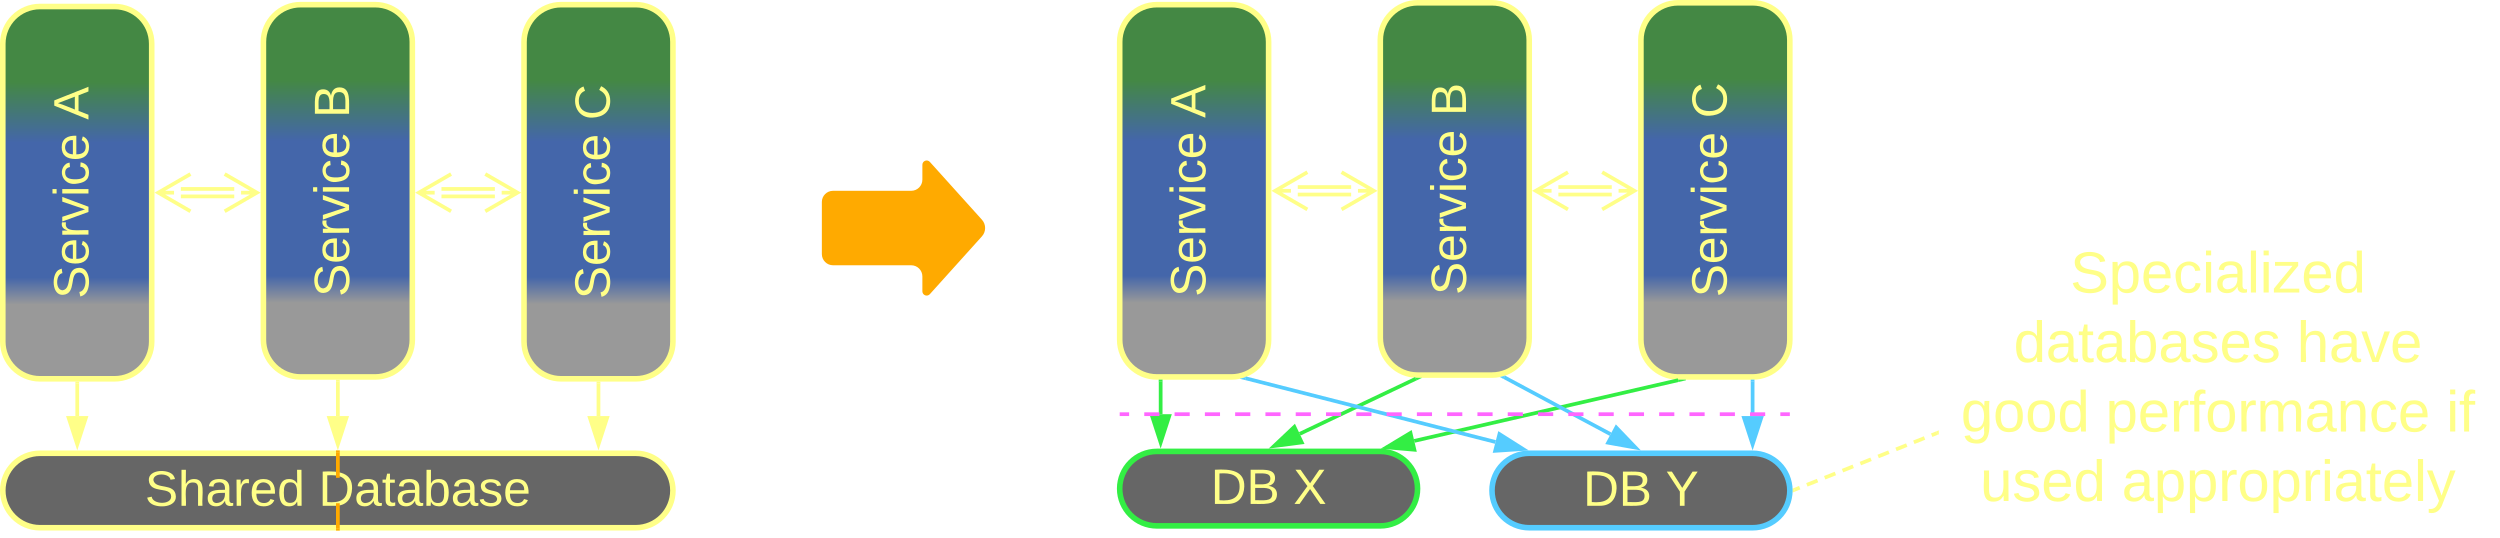
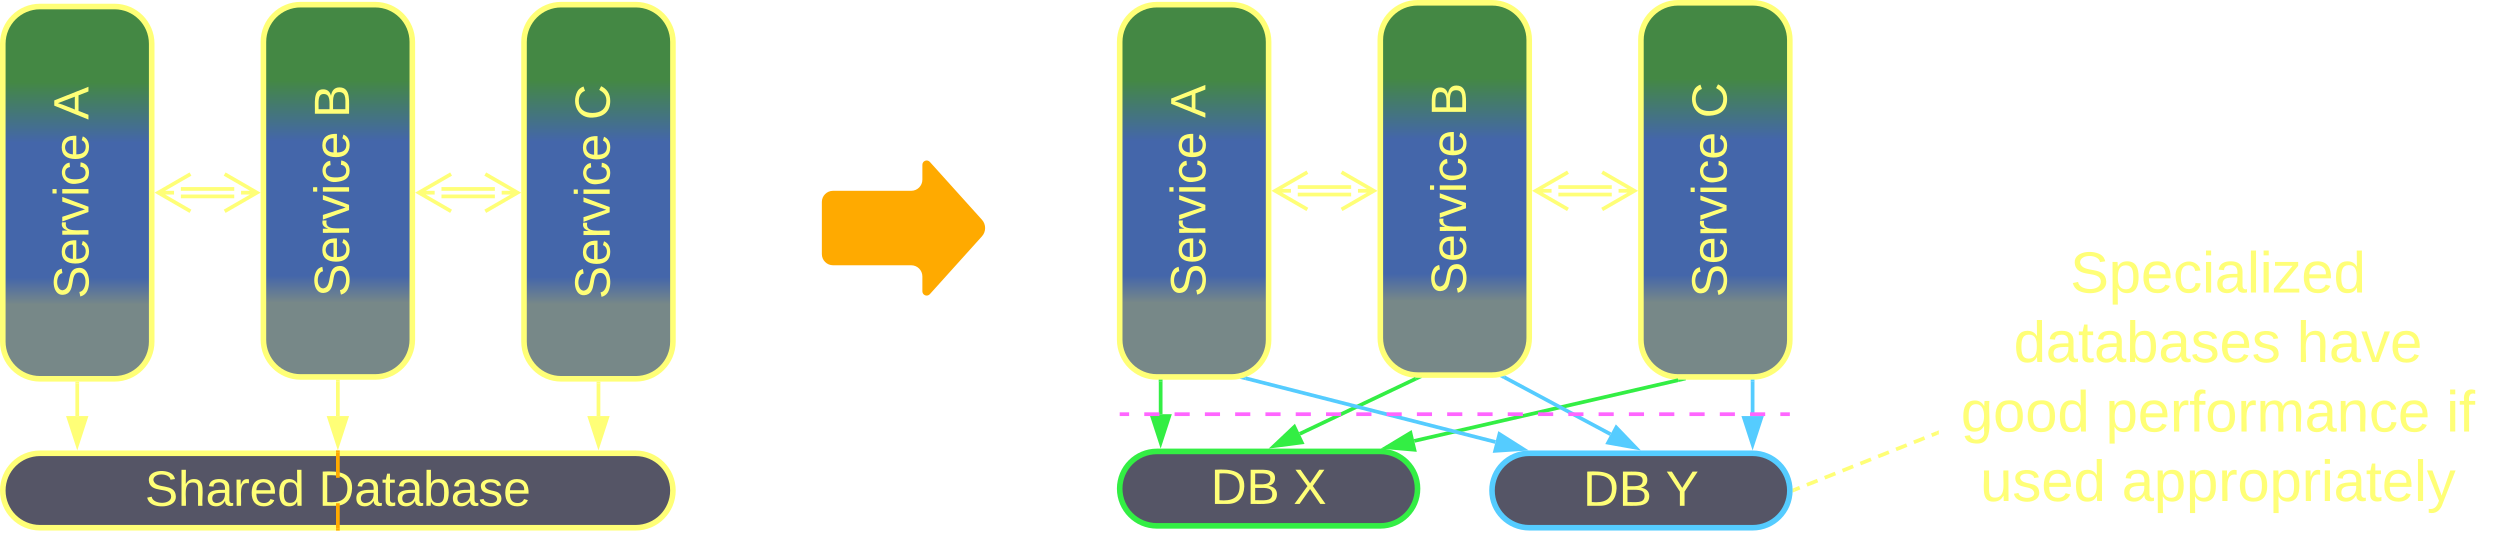
<svg xmlns="http://www.w3.org/2000/svg" xmlns:ns1="lucid" xmlns:xlink="http://www.w3.org/1999/xlink" width="1343" height="289">
  <g transform="translate(-158.5 -557.5)" ns1:page-tab-id="0_0">
    <path d="M600 666a6 6 0 0 1 6-6h42a6 6 0 0 0 6-6v-8a2.3 2.3 0 0 1 4-1.54l28 31.08a6.67 6.67 0 0 1 0 8.92l-28 31.08a2.3 2.3 0 0 1-4-1.54v-8a6 6 0 0 0-6-6h-42a6 6 0 0 1-6-6z" fill="#fa0" />
-     <path d="M1200 686a6 6 0 0 1 6-6h288a6 6 0 0 1 6 6v149a6 6 0 0 1-6 6h-288a6 6 0 0 1-6-6z" stroke="#ff8" stroke-opacity="0" stroke-width="3" fill="#999" fill-opacity="0" />
+     <path d="M1200 686a6 6 0 0 1 6-6h288a6 6 0 0 1 6 6v149a6 6 0 0 1-6 6h-288a6 6 0 0 1-6-6z" stroke="#ff7" stroke-opacity="0" stroke-width="3" fill="#788" fill-opacity="0" />
    <use xlink:href="#a" transform="matrix(1,0,0,1,1205,685) translate(65.62346 29.63889)" />
    <use xlink:href="#b" transform="matrix(1,0,0,1,1205,685) translate(35.24691 66.97222)" />
    <use xlink:href="#c" transform="matrix(1,0,0,1,1205,685) translate(187.3457 66.97222)" />
    <use xlink:href="#d" transform="matrix(1,0,0,1,1205,685) translate(6.901235 104.3056)" />
    <use xlink:href="#e" transform="matrix(1,0,0,1,1205,685) translate(84.67901 104.3056)" />
    <use xlink:href="#f" transform="matrix(1,0,0,1,1205,685) translate(267.6296 104.3056)" />
    <use xlink:href="#g" transform="matrix(1,0,0,1,1205,685) translate(17.2716 141.6389)" />
    <use xlink:href="#h" transform="matrix(1,0,0,1,1205,685) translate(93.32099 141.6389)" />
-     <path d="M760 580a20 20 0 0 1 20-20h40a20 20 0 0 1 20 20v160a20 20 0 0 1-20 20h-40a20 20 0 0 1-20-20z" stroke="#ff8" stroke-width="3" fill="url(#i)" />
+     <path d="M760 580a20 20 0 0 1 20-20h40a20 20 0 0 1 20 20v160a20 20 0 0 1-20 20h-40a20 20 0 0 1-20-20z" stroke="#ff7" stroke-width="3" fill="url(#i)" />
    <use xlink:href="#j" transform="matrix(-1.8369701987210297e-16,-1,1,-1.8369701987210297e-16,765,755) translate(38.03704 41.02083)" />
    <use xlink:href="#k" transform="matrix(-1.8369701987210297e-16,-1,1,-1.8369701987210297e-16,765,755) translate(134.1852 41.02083)" />
-     <path d="M900 579a20 20 0 0 1 20-20h40a20 20 0 0 1 20 20v160a20 20 0 0 1-20 20h-40a20 20 0 0 1-20-20z" stroke="#ff8" stroke-width="3" fill="url(#l)" />
+     <path d="M900 579a20 20 0 0 1 20-20h40a20 20 0 0 1 20 20v160a20 20 0 0 1-20 20h-40a20 20 0 0 1-20-20z" stroke="#ff7" stroke-width="3" fill="url(#l)" />
    <use xlink:href="#j" transform="matrix(-1.8369701987210297e-16,-1,1,-1.8369701987210297e-16,905,754) translate(38.03704 41.02083)" />
    <use xlink:href="#m" transform="matrix(-1.8369701987210297e-16,-1,1,-1.8369701987210297e-16,905,754) translate(134.1852 41.02083)" />
-     <path d="M1040 579a20 20 0 0 1 20-20h40a20 20 0 0 1 20 20v161a20 20 0 0 1-20 20h-40a20 20 0 0 1-20-20z" stroke="#ff8" stroke-width="3" fill="url(#n)" />
+     <path d="M1040 579a20 20 0 0 1 20-20h40a20 20 0 0 1 20 20v161a20 20 0 0 1-20 20h-40a20 20 0 0 1-20-20z" stroke="#ff7" stroke-width="3" fill="url(#n)" />
    <use xlink:href="#j" transform="matrix(-1.8369701987210297e-16,-1,1,-1.8369701987210297e-16,1045,755) translate(37.83333 41.02083)" />
    <use xlink:href="#o" transform="matrix(-1.8369701987210297e-16,-1,1,-1.8369701987210297e-16,1045,755) translate(133.9815 41.02083)" />
    <path d="M782 780v-17.5" stroke="#3e4" stroke-width="2" fill="none" />
    <path d="M782 795.26L777.37 781h9.26z" stroke="#3e4" stroke-width="2" fill="#3e4" />
    <path d="M782.98 762.53H781v-1.03H783z" stroke="#3e4" stroke-width=".05" fill="#3e4" />
    <path d="M919.1 760.93l-62.4 29.63" stroke="#3e4" stroke-width="2" fill="none" />
    <path d="M919.94 760.5h2.33l-2.78 1.32-.68-1.4z" stroke="#3e4" stroke-width=".05" fill="#3e4" />
    <path d="M842.92 797.1l10.9-10.3 3.98 8.38z" stroke="#3e4" stroke-width="2" fill="#3e4" />
    <path d="M1060.03 761.72l-141.8 32.64" stroke="#3e4" stroke-width="2" fill="none" />
    <path d="M1064.14 761.78l-3.92.9-.27-1.18h4.13z" stroke="#3e4" stroke-width=".05" fill="#3e4" />
    <path d="M903.35 797.8l12.86-7.73 2.1 9.03z" stroke="#3e4" stroke-width="2" fill="#3e4" />
-     <path d="M1122.43 820.63l2.88-1.14m3.84-1.54l5.75-2.28m3.82-1.53l5.75-2.28m3.83-1.53l5.75-2.3m3.83-1.5l5.75-2.3m3.83-1.52l5.75-2.3m3.84-1.5l5.75-2.3m3.82-1.52l5.75-2.3m3.83-1.5l2.87-1.16" stroke="#ff8" stroke-width="2" fill="none" />
-     <path d="M1122.82 821.53l-1.4.55.1-1.08-.1-1.02.68-.26zM1200 790.82l-.6.24-.7-1.8 1.3-.53z" stroke="#ff8" stroke-width=".05" fill="#ff8" />
-     <path d="M884.34 662h-28.68M884.34 658h-28.68M879.18 650l17.32 10-17.32 10m17.32-10H888M860.82 670l-17.32-10 17.32-10m-17.32 10h8.5M1024.34 662h-28.68M1024.34 658h-28.68M1019.18 650l17.32 10-17.32 10m17.32-10h-8.5M1000.82 670l-17.32-10 17.32-10m-17.32 10h8.5" stroke="#ff8" stroke-width="2" fill="none" />
-     <path d="M160 581a20 20 0 0 1 20-20h40a20 20 0 0 1 20 20v160a20 20 0 0 1-20 20h-40a20 20 0 0 1-20-20z" stroke="#ff8" stroke-width="3" fill="url(#p)" />
+     <path d="M1122.43 820.63l2.88-1.14m3.84-1.54l5.75-2.28m3.82-1.53l5.75-2.28m3.83-1.53l5.75-2.3m3.83-1.5l5.75-2.3m3.83-1.52l5.75-2.3m3.84-1.5l5.75-2.3m3.82-1.52l5.75-2.3m3.83-1.5l2.87-1.16" stroke="#ff7" stroke-width="2" fill="none" />
+     <path d="M1122.82 821.53l-1.4.55.1-1.08-.1-1.02.68-.26zM1200 790.82l-.6.24-.7-1.8 1.3-.53z" stroke="#ff7" stroke-width=".05" fill="#ff7" />
+     <path d="M884.34 662h-28.68M884.34 658h-28.68M879.18 650l17.32 10-17.32 10m17.32-10H888M860.82 670l-17.32-10 17.32-10m-17.32 10h8.5M1024.34 662h-28.68M1024.34 658h-28.68M1019.18 650l17.32 10-17.32 10m17.32-10h-8.5M1000.82 670l-17.32-10 17.32-10m-17.32 10h8.5" stroke="#ff7" stroke-width="2" fill="none" />
+     <path d="M160 581a20 20 0 0 1 20-20h40a20 20 0 0 1 20 20v160a20 20 0 0 1-20 20h-40a20 20 0 0 1-20-20z" stroke="#ff7" stroke-width="3" fill="url(#p)" />
    <use xlink:href="#j" transform="matrix(-1.8369701987210297e-16,-1,1,-1.8369701987210297e-16,165,756) translate(38.03704 41.02083)" />
    <use xlink:href="#k" transform="matrix(-1.8369701987210297e-16,-1,1,-1.8369701987210297e-16,165,756) translate(134.1852 41.02083)" />
-     <path d="M300 580a20 20 0 0 1 20-20h40a20 20 0 0 1 20 20v160a20 20 0 0 1-20 20h-40a20 20 0 0 1-20-20z" stroke="#ff8" stroke-width="3" fill="url(#q)" />
+     <path d="M300 580a20 20 0 0 1 20-20h40a20 20 0 0 1 20 20v160a20 20 0 0 1-20 20h-40a20 20 0 0 1-20-20z" stroke="#ff7" stroke-width="3" fill="url(#q)" />
    <use xlink:href="#j" transform="matrix(-1.8369701987210297e-16,-1,1,-1.8369701987210297e-16,305,755) translate(38.03704 41.02083)" />
    <use xlink:href="#m" transform="matrix(-1.8369701987210297e-16,-1,1,-1.8369701987210297e-16,305,755) translate(134.1852 41.02083)" />
-     <path d="M440 580a20 20 0 0 1 20-20h40a20 20 0 0 1 20 20v161a20 20 0 0 1-20 20h-40a20 20 0 0 1-20-20z" stroke="#ff8" stroke-width="3" fill="url(#r)" />
+     <path d="M440 580a20 20 0 0 1 20-20h40a20 20 0 0 1 20 20v161a20 20 0 0 1-20 20h-40a20 20 0 0 1-20-20z" stroke="#ff7" stroke-width="3" fill="url(#r)" />
    <use xlink:href="#j" transform="matrix(-1.8369701987210297e-16,-1,1,-1.8369701987210297e-16,445,756) translate(37.83333 41.02083)" />
    <use xlink:href="#o" transform="matrix(-1.8369701987210297e-16,-1,1,-1.8369701987210297e-16,445,756) translate(133.9815 41.02083)" />
-     <path d="M200 781v-17.5" stroke="#ff8" stroke-width="2" fill="none" />
-     <path d="M200 796.26L195.36 782h9.27z" stroke="#ff8" stroke-width="2" fill="#ff8" />
-     <path d="M200.97 763.53h-1.94v-1.03h1.94z" stroke="#ff8" stroke-width=".05" fill="#ff8" />
-     <path d="M340 762.5V781" stroke="#ff8" stroke-width="2" fill="none" />
-     <path d="M340.98 762.53h-1.96v-1.03h1.96z" stroke="#ff8" stroke-width=".05" fill="#ff8" />
-     <path d="M340 796.26L335.37 782h9.26z" stroke="#ff8" stroke-width="2" fill="#ff8" />
-     <path d="M160 821a20 20 0 0 1 20-20h320a20 20 0 0 1 20 20 20 20 0 0 1-20 20H180a20 20 0 0 1-20-20z" stroke="#ff8" stroke-width="3" fill="#666" />
+     <path d="M200 781v-17.5" stroke="#ff7" stroke-width="2" fill="none" />
+     <path d="M200 796.26L195.36 782h9.27z" stroke="#ff7" stroke-width="2" fill="#ff7" />
+     <path d="M200.97 763.53h-1.94v-1.03h1.94z" stroke="#ff7" stroke-width=".05" fill="#ff7" />
+     <path d="M340 762.5V781" stroke="#ff7" stroke-width="2" fill="none" />
+     <path d="M340.98 762.53h-1.96v-1.03h1.96z" stroke="#ff7" stroke-width=".05" fill="#ff7" />
+     <path d="M340 796.26L335.37 782h9.26z" stroke="#ff7" stroke-width="2" fill="#ff7" />
+     <path d="M160 821a20 20 0 0 1 20-20h320a20 20 0 0 1 20 20 20 20 0 0 1-20 20H180a20 20 0 0 1-20-20z" stroke="#ff7" stroke-width="3" fill="#556" />
    <use xlink:href="#s" transform="matrix(1,0,0,1,165,806) translate(71.37537 23.20833)" />
    <use xlink:href="#t" transform="matrix(1,0,0,1,165,806) translate(164.6346 23.20833)" />
-     <path d="M480 763.5V781" stroke="#ff8" stroke-width="2" fill="none" />
-     <path d="M480.98 763.53h-1.96v-1.03h1.96z" stroke="#ff8" stroke-width=".05" fill="#ff8" />
-     <path d="M480 796.26L475.37 782h9.26z" stroke="#ff8" stroke-width="2" fill="#ff8" />
-     <path d="M284.34 663h-28.68M284.34 659h-28.68M279.18 651l17.32 10-17.32 10m17.32-10H288M260.82 671l-17.32-10 17.32-10m-17.32 10h8.5M424.34 663h-28.68M424.34 659h-28.68M419.18 651l17.32 10-17.32 10m17.32-10H428M400.82 671l-17.32-10 17.32-10m-17.32 10h8.5" stroke="#ff8" stroke-width="2" fill="none" />
+     <path d="M480 763.5V781" stroke="#ff7" stroke-width="2" fill="none" />
+     <path d="M480.98 763.53h-1.96v-1.03h1.96z" stroke="#ff7" stroke-width=".05" fill="#ff7" />
+     <path d="M480 796.26L475.37 782h9.26z" stroke="#ff7" stroke-width="2" fill="#ff7" />
+     <path d="M284.34 663h-28.68M284.34 659h-28.68M279.18 651l17.32 10-17.32 10m17.32-10H288M260.82 671l-17.32-10 17.32-10m-17.32 10h8.5M424.34 663h-28.68M424.34 659h-28.68M419.18 651l17.32 10-17.32 10m17.32-10H428M400.82 671l-17.32-10 17.32-10m-17.32 10h8.5" stroke="#ff7" stroke-width="2" fill="none" />
    <path d="M340 800.5v13.67m0 13.66v13.67" stroke="#fa0" stroke-width="2" fill="none" />
    <path d="M340.98 800.53h-1.96v-1.03h1.96zM340.98 842.5h-1.96v-1.03h1.96z" stroke="#fa0" stroke-width=".05" fill="#fa0" />
-     <path d="M760 820a20 20 0 0 1 20-20h120a20 20 0 0 1 20 20 20 20 0 0 1-20 20H780a20 20 0 0 1-20-20z" stroke="#3e4" stroke-width="3" fill="#666" />
+     <path d="M760 820a20 20 0 0 1 20-20h120a20 20 0 0 1 20 20 20 20 0 0 1-20 20H780a20 20 0 0 1-20-20z" stroke="#3e4" stroke-width="3" fill="#556" />
    <use xlink:href="#u" transform="matrix(1,0,0,1,765,805) translate(43.93093 23.20833)" />
    <use xlink:href="#v" transform="matrix(1,0,0,1,765,805) translate(88.3013 23.20833)" />
-     <path d="M960 821a20 20 0 0 1 20-20h120a20 20 0 0 1 20 20 20 20 0 0 1-20 20H980a20 20 0 0 1-20-20z" stroke="#5cf" stroke-width="3" fill="#666" />
+     <path d="M960 821a20 20 0 0 1 20-20h120a20 20 0 0 1 20 20 20 20 0 0 1-20 20H980a20 20 0 0 1-20-20z" stroke="#5cf" stroke-width="3" fill="#556" />
    <g>
      <use xlink:href="#u" transform="matrix(1,0,0,1,965,806) translate(43.93093 23.20833)" />
      <use xlink:href="#w" transform="matrix(1,0,0,1,965,806) translate(88.3013 23.20833)" />
    </g>
    <path d="M1100 781v-18.5" stroke="#5cf" stroke-width="2" fill="none" />
    <path d="M1100 796.26l-4.63-14.26h9.27z" stroke="#5cf" stroke-width="2" fill="#5cf" />
    <path d="M1100.97 762.53h-1.94v-1.03h1.03l.9-.07z" stroke="#5cf" stroke-width=".05" fill="#5cf" />
    <path d="M1023.7 790.76l-57.13-30.6" stroke="#5cf" stroke-width="2" fill="none" />
    <path d="M1037.15 797.97l-14.77-2.65 4.38-8.17z" stroke="#5cf" stroke-width="2" fill="#5cf" />
    <path d="M967.05 759.3l-.92 1.73-1.87-1 2.38-.58.38-.16z" stroke="#5cf" stroke-width=".05" fill="#5cf" />
    <path d="M961.88 794.94L827.6 760.7" stroke="#5cf" stroke-width="2" fill="none" />
    <path d="M976.67 798.7l-14.97.98 2.3-9z" stroke="#5cf" stroke-width="2" fill="#5cf" />
    <path d="M827.4 761.65l-2.8-.7 2.04-.5 1.2-.5z" stroke="#5cf" stroke-width=".05" fill="#5cf" />
    <path d="M761 780h4.07m8.13 0h8.14m8.14 0h8.13m8.15 0h8.14m8.12 0h8.14m8.13 0h8.13m8.14 0h8.13m8.14 0h8.14m8.13 0h8.15m8.14 0h8.12m8.14 0h8.13m8.13 0h8.14m8.13 0h8.14m8.14 0h8.13m8.15 0h8.14m8.12 0h8.14m8.13 0h8.13m8.14 0h8.13m8.14 0h8.14m8.13 0h8.15m8.14 0h8.12m8.14 0h8.13m8.13 0h4.07M761.03 780H760M1118.97 780h1.03" stroke="#f6f" stroke-width="2" fill="none" />
    <defs>
-       <path d="M185-189c-5-48-123-54-124 2 14 75 158 14 163 119 3 78-121 87-175 55-17-10-28-26-33-46l33-7c5 56 141 63 141-1 0-78-155-14-162-118-5-82 145-84 179-34 5 7 8 16 11 25" id="x" fill="#ff8" />
-       <path d="M115-194c55 1 70 41 70 98S169 2 115 4C84 4 66-9 55-30l1 105H24l-1-265h31l2 30c10-21 28-34 59-34zm-8 174c40 0 45-34 45-75s-6-73-45-74c-42 0-51 32-51 76 0 43 10 73 51 73" id="y" fill="#ff8" />
-       <path d="M100-194c63 0 86 42 84 106H49c0 40 14 67 53 68 26 1 43-12 49-29l28 8c-11 28-37 45-77 45C44 4 14-33 15-96c1-61 26-98 85-98zm52 81c6-60-76-77-97-28-3 7-6 17-6 28h103" id="z" fill="#ff8" />
-       <path d="M96-169c-40 0-48 33-48 73s9 75 48 75c24 0 41-14 43-38l32 2c-6 37-31 61-74 61-59 0-76-41-82-99-10-93 101-131 147-64 4 7 5 14 7 22l-32 3c-4-21-16-35-41-35" id="A" fill="#ff8" />
-       <path d="M24-231v-30h32v30H24zM24 0v-190h32V0H24" id="B" fill="#ff8" />
-       <path d="M141-36C126-15 110 5 73 4 37 3 15-17 15-53c-1-64 63-63 125-63 3-35-9-54-41-54-24 1-41 7-42 31l-33-3c5-37 33-52 76-52 45 0 72 20 72 64v82c-1 20 7 32 28 27v20c-31 9-61-2-59-35zM48-53c0 20 12 33 32 33 41-3 63-29 60-74-43 2-92-5-92 41" id="C" fill="#ff8" />
-       <path d="M24 0v-261h32V0H24" id="D" fill="#ff8" />
-       <path d="M9 0v-24l116-142H16v-24h144v24L44-24h123V0H9" id="E" fill="#ff8" />
-       <path d="M85-194c31 0 48 13 60 33l-1-100h32l1 261h-30c-2-10 0-23-3-31C134-8 116 4 85 4 32 4 16-35 15-94c0-66 23-100 70-100zm9 24c-40 0-46 34-46 75 0 40 6 74 45 74 42 0 51-32 51-76 0-42-9-74-50-73" id="F" fill="#ff8" />
+       <path d="M185-189c-5-48-123-54-124 2 14 75 158 14 163 119 3 78-121 87-175 55-17-10-28-26-33-46l33-7c5 56 141 63 141-1 0-78-155-14-162-118-5-82 145-84 179-34 5 7 8 16 11 25" id="x" fill="#ff7" />
+       <path d="M115-194c55 1 70 41 70 98S169 2 115 4C84 4 66-9 55-30l1 105H24l-1-265h31l2 30c10-21 28-34 59-34zm-8 174c40 0 45-34 45-75s-6-73-45-74c-42 0-51 32-51 76 0 43 10 73 51 73" id="y" fill="#ff7" />
+       <path d="M100-194c63 0 86 42 84 106H49c0 40 14 67 53 68 26 1 43-12 49-29l28 8c-11 28-37 45-77 45C44 4 14-33 15-96c1-61 26-98 85-98zm52 81c6-60-76-77-97-28-3 7-6 17-6 28h103" id="z" fill="#ff7" />
+       <path d="M96-169c-40 0-48 33-48 73s9 75 48 75c24 0 41-14 43-38l32 2c-6 37-31 61-74 61-59 0-76-41-82-99-10-93 101-131 147-64 4 7 5 14 7 22l-32 3c-4-21-16-35-41-35" id="A" fill="#ff7" />
+       <path d="M24-231v-30h32v30H24zM24 0v-190h32V0H24" id="B" fill="#ff7" />
+       <path d="M141-36C126-15 110 5 73 4 37 3 15-17 15-53c-1-64 63-63 125-63 3-35-9-54-41-54-24 1-41 7-42 31l-33-3c5-37 33-52 76-52 45 0 72 20 72 64v82c-1 20 7 32 28 27v20c-31 9-61-2-59-35zM48-53c0 20 12 33 32 33 41-3 63-29 60-74-43 2-92-5-92 41" id="C" fill="#ff7" />
+       <path d="M24 0v-261h32V0H24" id="D" fill="#ff7" />
+       <path d="M9 0v-24l116-142H16v-24h144v24L44-24h123V0H9" id="E" fill="#ff7" />
+       <path d="M85-194c31 0 48 13 60 33l-1-100h32l1 261h-30c-2-10 0-23-3-31C134-8 116 4 85 4 32 4 16-35 15-94c0-66 23-100 70-100zm9 24c-40 0-46 34-46 75 0 40 6 74 45 74 42 0 51-32 51-76 0-42-9-74-50-73" id="F" fill="#ff7" />
      <g id="a">
        <use transform="matrix(0.08641975,0,0,0.08641975,0,0)" xlink:href="#x" />
        <use transform="matrix(0.08641975,0,0,0.08641975,20.74074,0)" xlink:href="#y" />
        <use transform="matrix(0.08641975,0,0,0.08641975,38.02469,0)" xlink:href="#z" />
        <use transform="matrix(0.08641975,0,0,0.08641975,55.30864,0)" xlink:href="#A" />
        <use transform="matrix(0.08641975,0,0,0.08641975,70.8642,0)" xlink:href="#B" />
        <use transform="matrix(0.08641975,0,0,0.08641975,77.69136,0)" xlink:href="#C" />
        <use transform="matrix(0.08641975,0,0,0.08641975,94.97531,0)" xlink:href="#D" />
        <use transform="matrix(0.08641975,0,0,0.08641975,101.8025,0)" xlink:href="#B" />
        <use transform="matrix(0.08641975,0,0,0.08641975,108.6296,0)" xlink:href="#E" />
        <use transform="matrix(0.08641975,0,0,0.08641975,124.1852,0)" xlink:href="#z" />
        <use transform="matrix(0.08641975,0,0,0.08641975,141.4691,0)" xlink:href="#F" />
      </g>
-       <path d="M59-47c-2 24 18 29 38 22v24C64 9 27 4 27-40v-127H5v-23h24l9-43h21v43h35v23H59v120" id="G" fill="#ff8" />
-       <path d="M115-194c53 0 69 39 70 98 0 66-23 100-70 100C84 3 66-7 56-30L54 0H23l1-261h32v101c10-23 28-34 59-34zm-8 174c40 0 45-34 45-75 0-40-5-75-45-74-42 0-51 32-51 76 0 43 10 73 51 73" id="H" fill="#ff8" />
-       <path d="M135-143c-3-34-86-38-87 0 15 53 115 12 119 90S17 21 10-45l28-5c4 36 97 45 98 0-10-56-113-15-118-90-4-57 82-63 122-42 12 7 21 19 24 35" id="I" fill="#ff8" />
+       <path d="M59-47c-2 24 18 29 38 22v24C64 9 27 4 27-40v-127H5v-23h24l9-43h21v43h35v23H59v120" id="G" fill="#ff7" />
+       <path d="M115-194c53 0 69 39 70 98 0 66-23 100-70 100C84 3 66-7 56-30L54 0H23l1-261h32v101c10-23 28-34 59-34zm-8 174c40 0 45-34 45-75 0-40-5-75-45-74-42 0-51 32-51 76 0 43 10 73 51 73" id="H" fill="#ff7" />
+       <path d="M135-143c-3-34-86-38-87 0 15 53 115 12 119 90S17 21 10-45l28-5c4 36 97 45 98 0-10-56-113-15-118-90-4-57 82-63 122-42 12 7 21 19 24 35" id="I" fill="#ff7" />
      <g id="b">
        <use transform="matrix(0.08641975,0,0,0.08641975,0,0)" xlink:href="#F" />
        <use transform="matrix(0.08641975,0,0,0.08641975,17.28395,0)" xlink:href="#C" />
        <use transform="matrix(0.08641975,0,0,0.08641975,34.5679,0)" xlink:href="#G" />
        <use transform="matrix(0.08641975,0,0,0.08641975,43.20988,0)" xlink:href="#C" />
        <use transform="matrix(0.08641975,0,0,0.08641975,60.49383,0)" xlink:href="#H" />
        <use transform="matrix(0.08641975,0,0,0.08641975,77.77778,0)" xlink:href="#C" />
        <use transform="matrix(0.08641975,0,0,0.08641975,95.06173,0)" xlink:href="#I" />
        <use transform="matrix(0.08641975,0,0,0.08641975,110.6173,0)" xlink:href="#z" />
        <use transform="matrix(0.08641975,0,0,0.08641975,127.9012,0)" xlink:href="#I" />
      </g>
-       <path d="M106-169C34-169 62-67 57 0H25v-261h32l-1 103c12-21 28-36 61-36 89 0 53 116 60 194h-32v-121c2-32-8-49-39-48" id="J" fill="#ff8" />
-       <path d="M108 0H70L1-190h34L89-25l56-165h34" id="K" fill="#ff8" />
+       <path d="M106-169C34-169 62-67 57 0H25v-261h32l-1 103c12-21 28-36 61-36 89 0 53 116 60 194h-32v-121c2-32-8-49-39-48" id="J" fill="#ff7" />
+       <path d="M108 0H70L1-190h34L89-25l56-165h34" id="K" fill="#ff7" />
      <g id="c">
        <use transform="matrix(0.08641975,0,0,0.08641975,0,0)" xlink:href="#J" />
        <use transform="matrix(0.08641975,0,0,0.08641975,17.28395,0)" xlink:href="#C" />
        <use transform="matrix(0.08641975,0,0,0.08641975,34.5679,0)" xlink:href="#K" />
        <use transform="matrix(0.08641975,0,0,0.08641975,50.12346,0)" xlink:href="#z" />
      </g>
-       <path d="M177-190C167-65 218 103 67 71c-23-6-38-20-44-43l32-5c15 47 100 32 89-28v-30C133-14 115 1 83 1 29 1 15-40 15-95c0-56 16-97 71-98 29-1 48 16 59 35 1-10 0-23 2-32h30zM94-22c36 0 50-32 50-73 0-42-14-75-50-75-39 0-46 34-46 75s6 73 46 73" id="L" fill="#ff8" />
-       <path d="M100-194c62-1 85 37 85 99 1 63-27 99-86 99S16-35 15-95c0-66 28-99 85-99zM99-20c44 1 53-31 53-75 0-43-8-75-51-75s-53 32-53 75 10 74 51 75" id="M" fill="#ff8" />
+       <path d="M177-190C167-65 218 103 67 71c-23-6-38-20-44-43l32-5c15 47 100 32 89-28v-30C133-14 115 1 83 1 29 1 15-40 15-95c0-56 16-97 71-98 29-1 48 16 59 35 1-10 0-23 2-32h30zM94-22c36 0 50-32 50-73 0-42-14-75-50-75-39 0-46 34-46 75s6 73 46 73" id="L" fill="#ff7" />
+       <path d="M100-194c62-1 85 37 85 99 1 63-27 99-86 99S16-35 15-95c0-66 28-99 85-99zM99-20c44 1 53-31 53-75 0-43-8-75-51-75s-53 32-53 75 10 74 51 75" id="M" fill="#ff7" />
      <g id="d">
        <use transform="matrix(0.08641975,0,0,0.08641975,0,0)" xlink:href="#L" />
        <use transform="matrix(0.08641975,0,0,0.08641975,17.28395,0)" xlink:href="#M" />
        <use transform="matrix(0.08641975,0,0,0.08641975,34.5679,0)" xlink:href="#M" />
        <use transform="matrix(0.08641975,0,0,0.08641975,51.85185,0)" xlink:href="#F" />
      </g>
-       <path d="M114-163C36-179 61-72 57 0H25l-1-190h30c1 12-1 29 2 39 6-27 23-49 58-41v29" id="N" fill="#ff8" />
-       <path d="M101-234c-31-9-42 10-38 44h38v23H63V0H32v-167H5v-23h27c-7-52 17-82 69-68v24" id="O" fill="#ff8" />
-       <path d="M210-169c-67 3-38 105-44 169h-31v-121c0-29-5-50-35-48C34-165 62-65 56 0H25l-1-190h30c1 10-1 24 2 32 10-44 99-50 107 0 11-21 27-35 58-36 85-2 47 119 55 194h-31v-121c0-29-5-49-35-48" id="P" fill="#ff8" />
-       <path d="M117-194c89-4 53 116 60 194h-32v-121c0-31-8-49-39-48C34-167 62-67 57 0H25l-1-190h30c1 10-1 24 2 32 11-22 29-35 61-36" id="Q" fill="#ff8" />
+       <path d="M114-163C36-179 61-72 57 0H25l-1-190h30c1 12-1 29 2 39 6-27 23-49 58-41v29" id="N" fill="#ff7" />
+       <path d="M101-234c-31-9-42 10-38 44h38v23H63V0H32v-167H5v-23h27c-7-52 17-82 69-68v24" id="O" fill="#ff7" />
+       <path d="M210-169c-67 3-38 105-44 169h-31v-121c0-29-5-50-35-48C34-165 62-65 56 0H25l-1-190h30c1 10-1 24 2 32 10-44 99-50 107 0 11-21 27-35 58-36 85-2 47 119 55 194h-31v-121c0-29-5-49-35-48" id="P" fill="#ff7" />
+       <path d="M117-194c89-4 53 116 60 194h-32v-121c0-31-8-49-39-48C34-167 62-67 57 0H25l-1-190h30c1 10-1 24 2 32 11-22 29-35 61-36" id="Q" fill="#ff7" />
      <g id="e">
        <use transform="matrix(0.08641975,0,0,0.08641975,0,0)" xlink:href="#y" />
        <use transform="matrix(0.08641975,0,0,0.08641975,17.28395,0)" xlink:href="#z" />
        <use transform="matrix(0.08641975,0,0,0.08641975,34.5679,0)" xlink:href="#N" />
        <use transform="matrix(0.08641975,0,0,0.08641975,44.85185,0)" xlink:href="#O" />
        <use transform="matrix(0.08641975,0,0,0.08641975,53.49383,0)" xlink:href="#M" />
        <use transform="matrix(0.08641975,0,0,0.08641975,70.77778,0)" xlink:href="#N" />
        <use transform="matrix(0.08641975,0,0,0.08641975,81.06173,0)" xlink:href="#P" />
        <use transform="matrix(0.08641975,0,0,0.08641975,106.9012,0)" xlink:href="#C" />
        <use transform="matrix(0.08641975,0,0,0.08641975,124.1852,0)" xlink:href="#Q" />
        <use transform="matrix(0.08641975,0,0,0.08641975,141.4691,0)" xlink:href="#A" />
        <use transform="matrix(0.08641975,0,0,0.08641975,157.0247,0)" xlink:href="#z" />
      </g>
      <g id="f">
        <use transform="matrix(0.08641975,0,0,0.08641975,0,0)" xlink:href="#B" />
        <use transform="matrix(0.08641975,0,0,0.08641975,6.82716,0)" xlink:href="#O" />
      </g>
-       <path d="M84 4C-5 8 30-112 23-190h32v120c0 31 7 50 39 49 72-2 45-101 50-169h31l1 190h-30c-1-10 1-25-2-33-11 22-28 36-60 37" id="R" fill="#ff8" />
+       <path d="M84 4C-5 8 30-112 23-190h32v120c0 31 7 50 39 49 72-2 45-101 50-169h31l1 190h-30c-1-10 1-25-2-33-11 22-28 36-60 37" id="R" fill="#ff7" />
      <g id="g">
        <use transform="matrix(0.08641975,0,0,0.08641975,0,0)" xlink:href="#R" />
        <use transform="matrix(0.08641975,0,0,0.08641975,17.28395,0)" xlink:href="#I" />
        <use transform="matrix(0.08641975,0,0,0.08641975,32.83951,0)" xlink:href="#z" />
        <use transform="matrix(0.08641975,0,0,0.08641975,50.12346,0)" xlink:href="#F" />
      </g>
-       <path d="M179-190L93 31C79 59 56 82 12 73V49c39 6 53-20 64-50L1-190h34L92-34l54-156h33" id="S" fill="#ff8" />
+       <path d="M179-190L93 31C79 59 56 82 12 73V49c39 6 53-20 64-50L1-190h34L92-34l54-156h33" id="S" fill="#ff7" />
      <g id="h">
        <use transform="matrix(0.08641975,0,0,0.08641975,0,0)" xlink:href="#C" />
        <use transform="matrix(0.08641975,0,0,0.08641975,17.28395,0)" xlink:href="#y" />
        <use transform="matrix(0.08641975,0,0,0.08641975,34.5679,0)" xlink:href="#y" />
        <use transform="matrix(0.08641975,0,0,0.08641975,51.85185,0)" xlink:href="#N" />
        <use transform="matrix(0.08641975,0,0,0.08641975,62.1358,0)" xlink:href="#M" />
        <use transform="matrix(0.08641975,0,0,0.08641975,79.41975,0)" xlink:href="#y" />
        <use transform="matrix(0.08641975,0,0,0.08641975,96.7037,0)" xlink:href="#N" />
        <use transform="matrix(0.08641975,0,0,0.08641975,106.9877,0)" xlink:href="#B" />
        <use transform="matrix(0.08641975,0,0,0.08641975,113.8148,0)" xlink:href="#C" />
        <use transform="matrix(0.08641975,0,0,0.08641975,131.0988,0)" xlink:href="#G" />
        <use transform="matrix(0.08641975,0,0,0.08641975,139.7407,0)" xlink:href="#z" />
        <use transform="matrix(0.08641975,0,0,0.08641975,157.0247,0)" xlink:href="#D" />
        <use transform="matrix(0.08641975,0,0,0.08641975,163.8519,0)" xlink:href="#S" />
      </g>
      <linearGradient gradientUnits="userSpaceOnUse" id="i" x1="760" y1="760" x2="760" y2="560">
-         <stop offset="19.93%" stop-color="#999" />
+         <stop offset="19.93%" stop-color="#788" />
        <stop offset="27.17%" stop-color="#46a" />
        <stop offset="63.41%" stop-color="#46a" />
        <stop offset="79.71%" stop-color="#484" />
      </linearGradient>
      <g id="j">
        <use transform="matrix(0.07407407,0,0,0.07407407,0,0)" xlink:href="#x" />
        <use transform="matrix(0.07407407,0,0,0.07407407,17.77778,0)" xlink:href="#z" />
        <use transform="matrix(0.07407407,0,0,0.07407407,32.59259,0)" xlink:href="#N" />
        <use transform="matrix(0.07407407,0,0,0.07407407,41.40741,0)" xlink:href="#K" />
        <use transform="matrix(0.07407407,0,0,0.07407407,54.74074,0)" xlink:href="#B" />
        <use transform="matrix(0.07407407,0,0,0.07407407,60.59259,0)" xlink:href="#A" />
        <use transform="matrix(0.07407407,0,0,0.07407407,73.92593,0)" xlink:href="#z" />
      </g>
-       <path d="M205 0l-28-72H64L36 0H1l101-248h38L239 0h-34zm-38-99l-47-123c-12 45-31 82-46 123h93" id="T" fill="#ff8" />
+       <path d="M205 0l-28-72H64L36 0H1l101-248h38L239 0h-34zm-38-99l-47-123c-12 45-31 82-46 123h93" id="T" fill="#ff7" />
      <use transform="matrix(0.07407407,0,0,0.07407407,0,0)" xlink:href="#T" id="k" />
      <linearGradient gradientUnits="userSpaceOnUse" id="l" x1="900" y1="759" x2="900" y2="559">
-         <stop offset="19.93%" stop-color="#999" />
-         <stop offset="27.17%" stop-color="#46a" />
-         <stop offset="63.41%" stop-color="#46a" />
-         <stop offset="79.71%" stop-color="#484" />
-       </linearGradient>
-       <path d="M160-131c35 5 61 23 61 61C221 17 115-2 30 0v-248c76 3 177-17 177 60 0 33-19 50-47 57zm-97-11c50-1 110 9 110-42 0-47-63-36-110-37v79zm0 115c55-2 124 14 124-45 0-56-70-42-124-44v89" id="U" fill="#ff8" />
+         <stop offset="19.93%" stop-color="#788" />
+         <stop offset="27.17%" stop-color="#46a" />
+         <stop offset="63.41%" stop-color="#46a" />
+         <stop offset="79.71%" stop-color="#484" />
+       </linearGradient>
+       <path d="M160-131c35 5 61 23 61 61C221 17 115-2 30 0v-248c76 3 177-17 177 60 0 33-19 50-47 57zm-97-11c50-1 110 9 110-42 0-47-63-36-110-37v79zm0 115c55-2 124 14 124-45 0-56-70-42-124-44v89" id="U" fill="#ff7" />
      <use transform="matrix(0.07407407,0,0,0.07407407,0,0)" xlink:href="#U" id="m" />
      <linearGradient gradientUnits="userSpaceOnUse" id="n" x1="1040" y1="760" x2="1040" y2="559">
-         <stop offset="19.93%" stop-color="#999" />
-         <stop offset="27.17%" stop-color="#46a" />
-         <stop offset="63.41%" stop-color="#46a" />
-         <stop offset="79.71%" stop-color="#484" />
-       </linearGradient>
-       <path d="M212-179c-10-28-35-45-73-45-59 0-87 40-87 99 0 60 29 101 89 101 43 0 62-24 78-52l27 14C228-24 195 4 139 4 59 4 22-46 18-125c-6-104 99-153 187-111 19 9 31 26 39 46" id="V" fill="#ff8" />
+         <stop offset="19.93%" stop-color="#788" />
+         <stop offset="27.17%" stop-color="#46a" />
+         <stop offset="63.41%" stop-color="#46a" />
+         <stop offset="79.71%" stop-color="#484" />
+       </linearGradient>
+       <path d="M212-179c-10-28-35-45-73-45-59 0-87 40-87 99 0 60 29 101 89 101 43 0 62-24 78-52l27 14C228-24 195 4 139 4 59 4 22-46 18-125c-6-104 99-153 187-111 19 9 31 26 39 46" id="V" fill="#ff7" />
      <use transform="matrix(0.07407407,0,0,0.07407407,0,0)" xlink:href="#V" id="o" />
      <linearGradient gradientUnits="userSpaceOnUse" id="p" x1="160" y1="761" x2="160" y2="561">
-         <stop offset="19.93%" stop-color="#999" />
+         <stop offset="19.93%" stop-color="#788" />
        <stop offset="27.17%" stop-color="#46a" />
        <stop offset="63.41%" stop-color="#46a" />
        <stop offset="79.71%" stop-color="#484" />
      </linearGradient>
      <linearGradient gradientUnits="userSpaceOnUse" id="q" x1="300" y1="760" x2="300" y2="560">
-         <stop offset="19.93%" stop-color="#999" />
+         <stop offset="19.93%" stop-color="#788" />
        <stop offset="27.17%" stop-color="#46a" />
        <stop offset="63.41%" stop-color="#46a" />
        <stop offset="79.71%" stop-color="#484" />
      </linearGradient>
      <linearGradient gradientUnits="userSpaceOnUse" id="r" x1="440" y1="761" x2="440" y2="560">
-         <stop offset="19.93%" stop-color="#999" />
+         <stop offset="19.93%" stop-color="#788" />
        <stop offset="27.17%" stop-color="#46a" />
        <stop offset="63.41%" stop-color="#46a" />
        <stop offset="79.71%" stop-color="#484" />
      </linearGradient>
      <g id="s">
        <use transform="matrix(0.07407407,0,0,0.07407407,0,0)" xlink:href="#x" />
        <use transform="matrix(0.07407407,0,0,0.07407407,17.77778,0)" xlink:href="#J" />
        <use transform="matrix(0.07407407,0,0,0.07407407,32.59259,0)" xlink:href="#C" />
        <use transform="matrix(0.07407407,0,0,0.07407407,47.40741,0)" xlink:href="#N" />
        <use transform="matrix(0.07407407,0,0,0.07407407,56.22222,0)" xlink:href="#z" />
        <use transform="matrix(0.07407407,0,0,0.07407407,71.03704,0)" xlink:href="#F" />
      </g>
-       <path d="M30-248c118-7 216 8 213 122C240-48 200 0 122 0H30v-248zM63-27c89 8 146-16 146-99s-60-101-146-95v194" id="W" fill="#ff8" />
+       <path d="M30-248c118-7 216 8 213 122C240-48 200 0 122 0H30v-248zM63-27c89 8 146-16 146-99s-60-101-146-95v194" id="W" fill="#ff7" />
      <g id="t">
        <use transform="matrix(0.07407407,0,0,0.07407407,0,0)" xlink:href="#W" />
        <use transform="matrix(0.07407407,0,0,0.07407407,19.18519,0)" xlink:href="#C" />
        <use transform="matrix(0.07407407,0,0,0.07407407,34,0)" xlink:href="#G" />
        <use transform="matrix(0.07407407,0,0,0.07407407,41.40741,0)" xlink:href="#C" />
        <use transform="matrix(0.07407407,0,0,0.07407407,56.22222,0)" xlink:href="#H" />
        <use transform="matrix(0.07407407,0,0,0.07407407,71.03704,0)" xlink:href="#C" />
        <use transform="matrix(0.07407407,0,0,0.07407407,85.85185,0)" xlink:href="#I" />
        <use transform="matrix(0.07407407,0,0,0.07407407,99.18519,0)" xlink:href="#z" />
      </g>
      <g id="u">
        <use transform="matrix(0.07407407,0,0,0.07407407,0,0)" xlink:href="#W" />
        <use transform="matrix(0.07407407,0,0,0.07407407,19.18519,0)" xlink:href="#U" />
      </g>
-       <path d="M195 0l-74-108L45 0H8l94-129-87-119h37l69 98 67-98h37l-84 118L233 0h-38" id="X" fill="#ff8" />
+       <path d="M195 0l-74-108L45 0H8l94-129-87-119h37l69 98 67-98h37l-84 118L233 0h-38" id="X" fill="#ff7" />
      <use transform="matrix(0.07407407,0,0,0.07407407,0,0)" xlink:href="#X" id="v" />
-       <path d="M137-103V0h-34v-103L8-248h37l75 118 75-118h37" id="Y" fill="#ff8" />
+       <path d="M137-103V0h-34v-103L8-248h37l75 118 75-118h37" id="Y" fill="#ff7" />
      <use transform="matrix(0.07407407,0,0,0.07407407,0,0)" xlink:href="#Y" id="w" />
    </defs>
  </g>
</svg>
